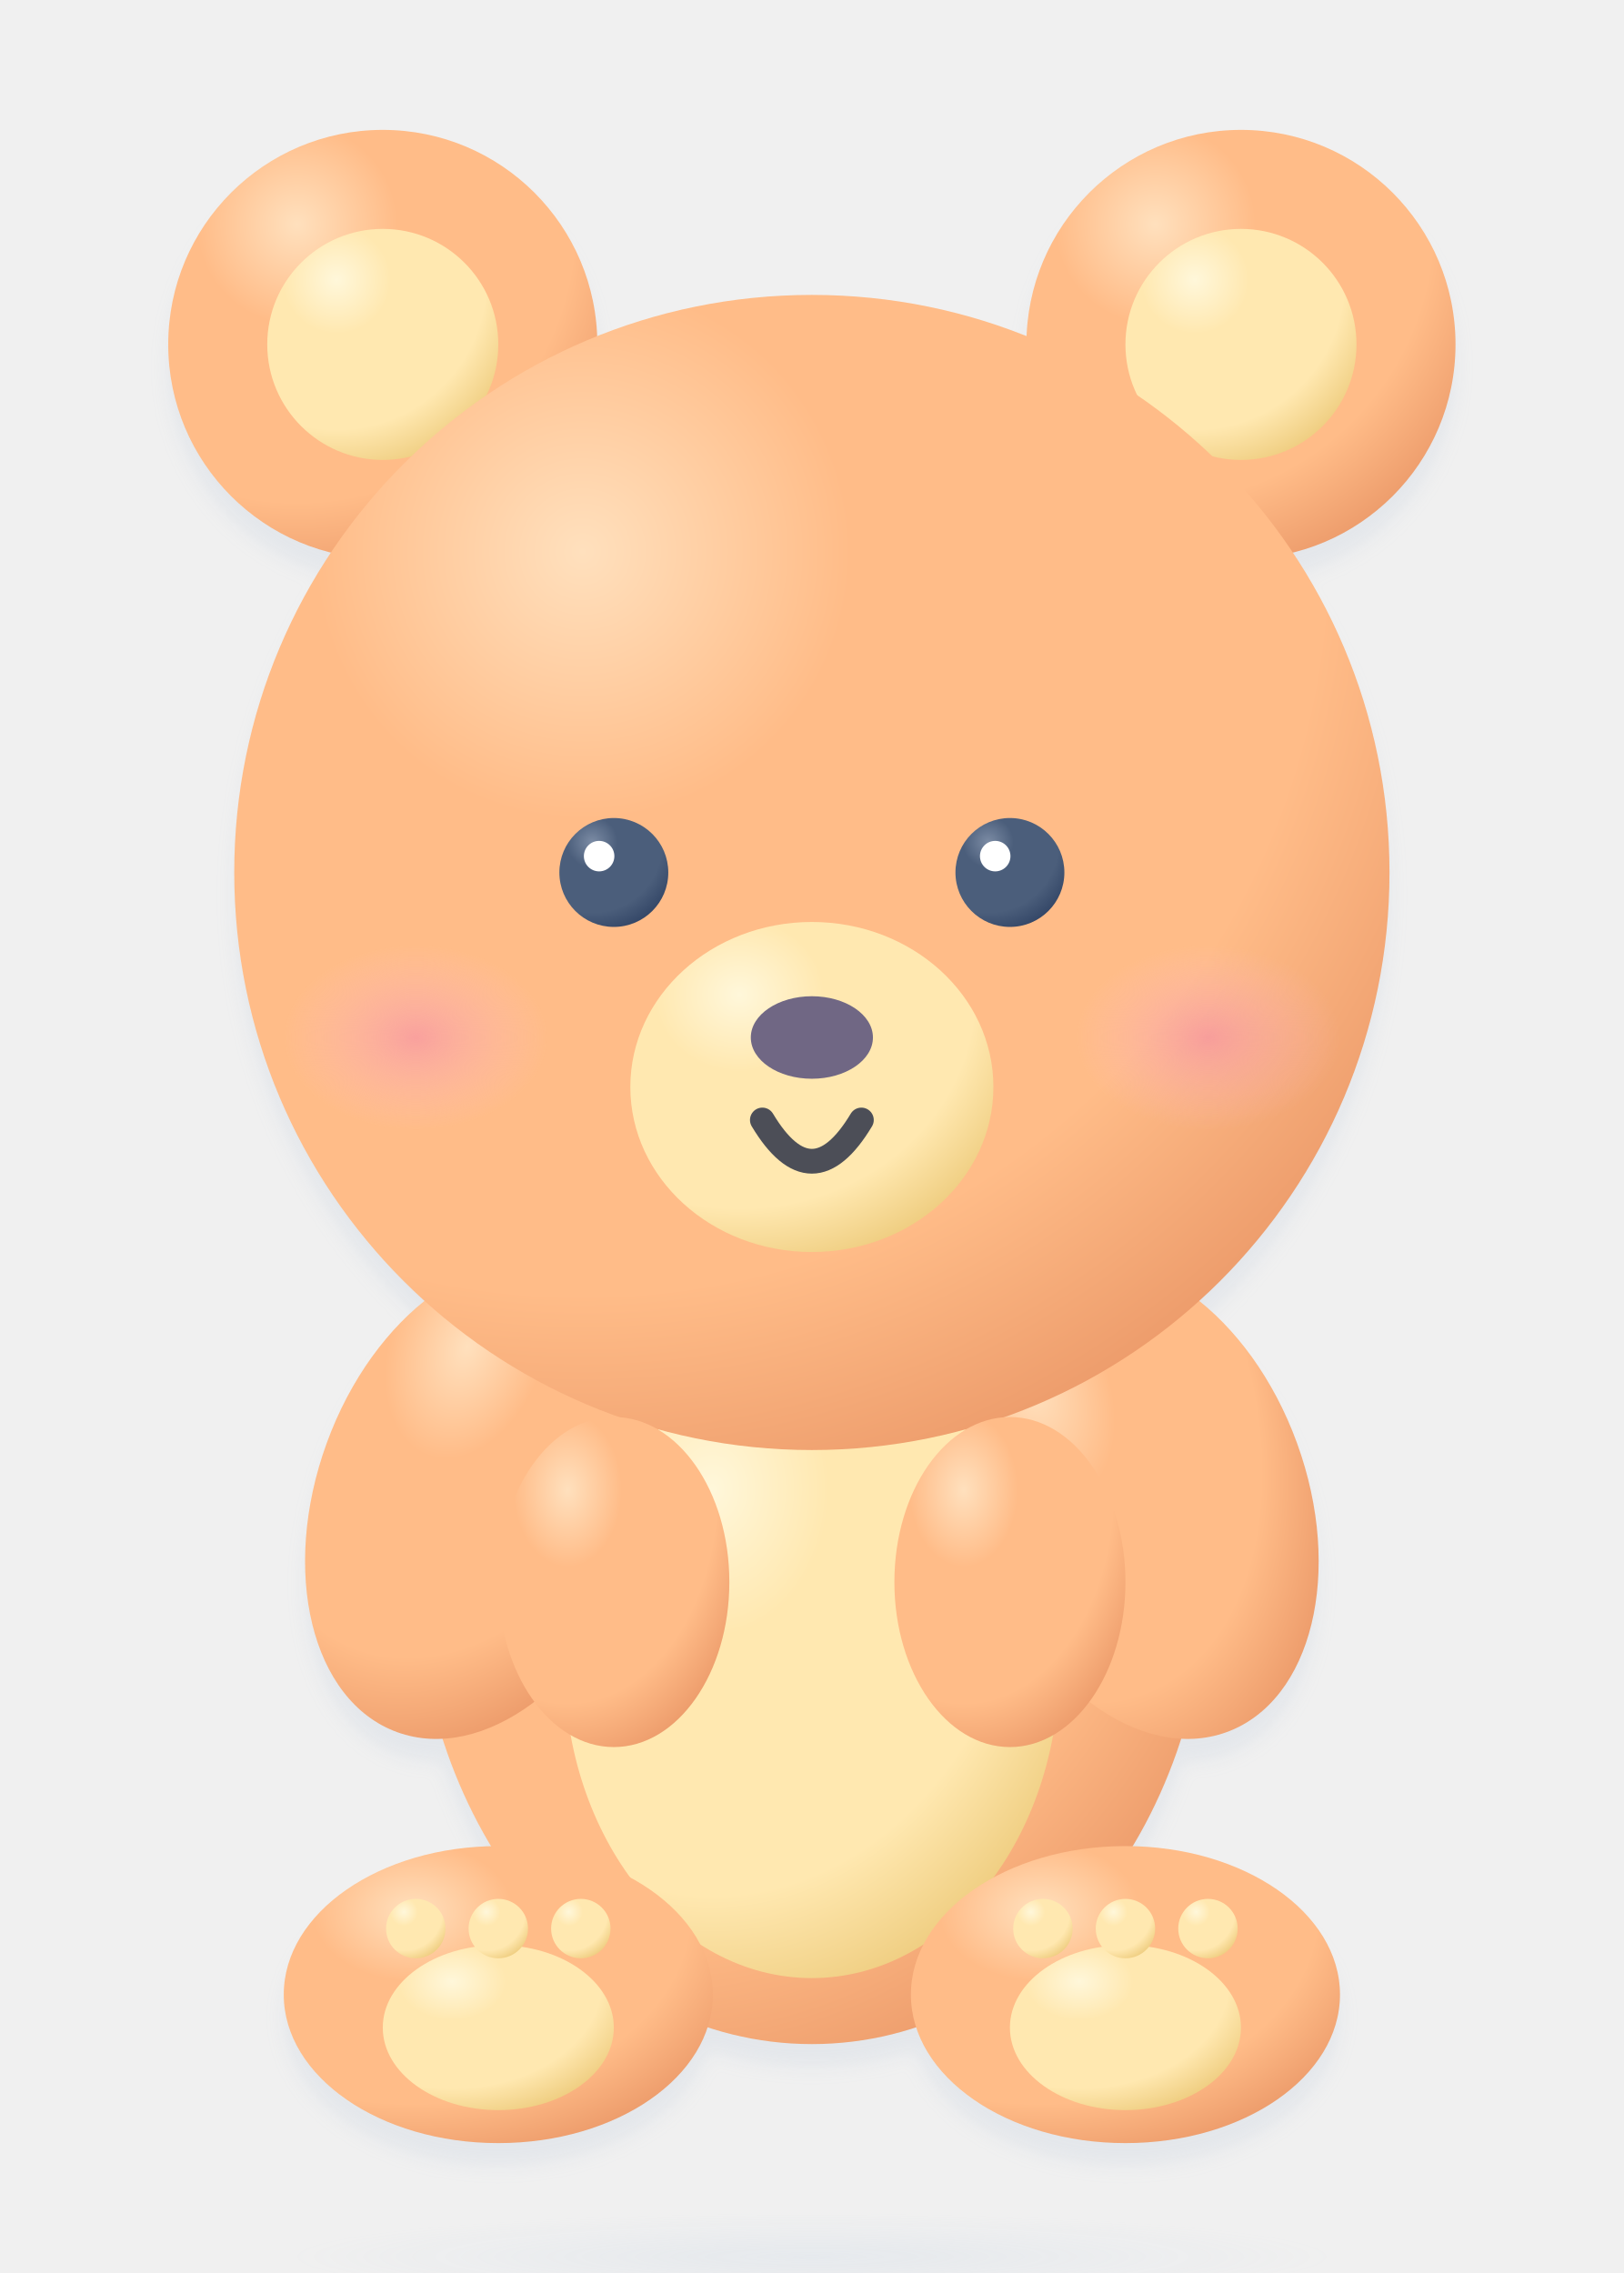
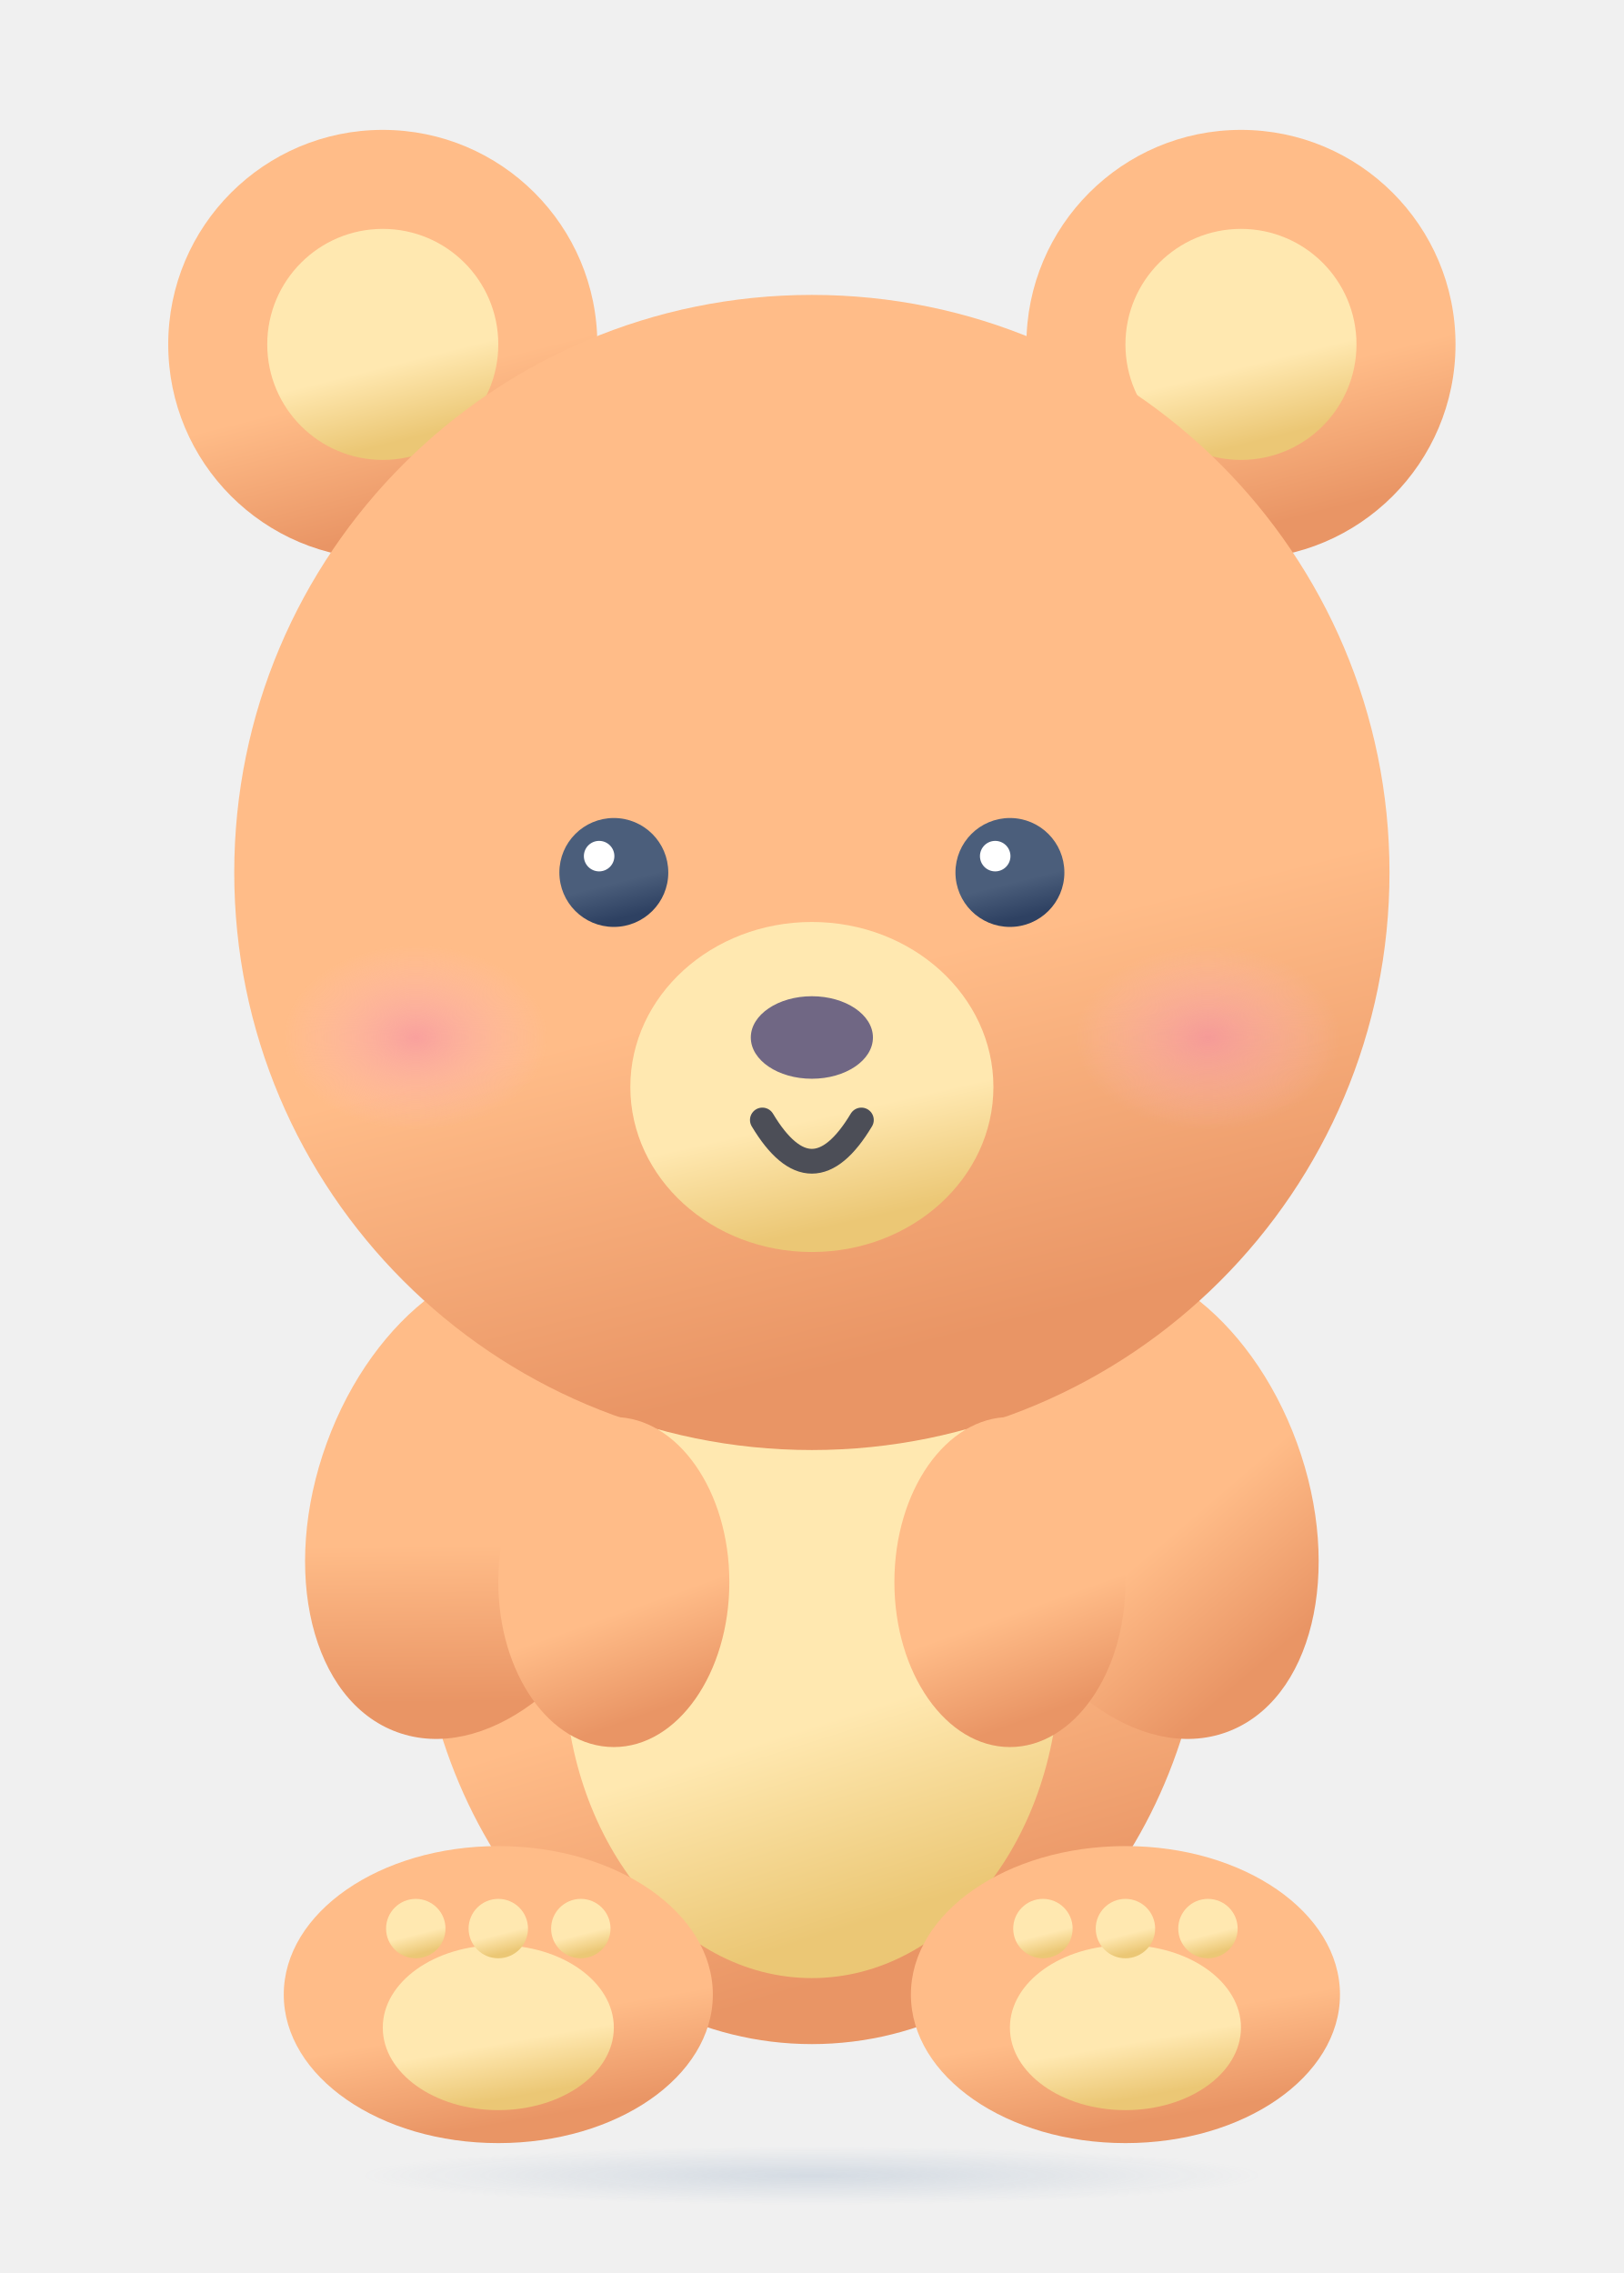
<svg xmlns="http://www.w3.org/2000/svg" viewBox="0 0 100 140" width="100" height="140" preserveAspectRatio="xMidYMid meet">
  <defs>
-     <radialGradient id="orange" cx="30%" cy="22%" r="90%">
-       <stop stop-color="#ffe0bd" />
-       <stop offset=".26" stop-color="#ffbc88" />
-       <stop offset=".72" stop-color="#ffbc88" />
+     <linearGradient id="orange" x1="0" y1="0" x2=".25" y2="1">
+       <stop stop-color="#ffbc88" />
+       <stop offset=".68" stop-color="#ffbc88" />
      <stop offset="1" stop-color="#e99565" />
-     </radialGradient>
-     <radialGradient id="cream" cx="30%" cy="22%" r="90%">
-       <stop stop-color="#fff7da" />
-       <stop offset=".26" stop-color="#ffe8b0" />
-       <stop offset=".72" stop-color="#ffe8b0" />
+     </linearGradient>
+     <linearGradient id="cream" x1="0" y1="0" x2=".25" y2="1">
+       <stop stop-color="#ffe8b0" />
+       <stop offset=".68" stop-color="#ffe8b0" />
      <stop offset="1" stop-color="#ebc775" />
-     </radialGradient>
+     </linearGradient>
    <radialGradient id="blush">
      <stop stop-color="#f58eab" stop-opacity=".6" />
      <stop offset="1" stop-color="#ffc0d1" stop-opacity="0" />
    </radialGradient>
-     <radialGradient id="dark" cx="30%" cy="22%" r="90%">
-       <stop stop-color="#7b8ba4" />
-       <stop offset=".26" stop-color="#4b5e7b" />
-       <stop offset=".72" stop-color="#4b5e7b" />
+     <linearGradient id="dark" x1="0" y1="0" x2=".25" y2="1">
+       <stop stop-color="#4b5e7b" />
+       <stop offset=".68" stop-color="#4b5e7b" />
      <stop offset="1" stop-color="#2e4162" />
+     </linearGradient>
+     <radialGradient id="floor-shadow">
+       <stop stop-color="#6486ad" stop-opacity=".2" />
+       <stop offset=".5" stop-color="#6486ad" stop-opacity=".1" />
+       <stop offset="1" stop-color="#6486ad" stop-opacity="0" />
    </radialGradient>
-     <radialGradient id="floor-shadow">
-       <stop stop-color="#9db9d8" stop-opacity=".12" />
-       <stop offset=".6" stop-color="#9db9d8" stop-opacity=".05" />
-       <stop offset="1" stop-color="#9db9d8" stop-opacity="0" />
-     </radialGradient>
-     <filter id="object-shadow" filterUnits="userSpaceOnUse" x="-10" y="-10" width="120" height="164" color-interpolation-filters="sRGB">
-       <feGaussianBlur in="SourceAlpha" stdDeviation=".55" result="soft-shadow" />
-       <feOffset in="soft-shadow" dy="1.4" result="offset-shadow" />
-       <feFlood flood-color="#96acce" flood-opacity=".14" />
-       <feComposite in2="offset-shadow" operator="in" />
-       <feMerge>
-         <feMergeNode />
-         <feMergeNode in="SourceGraphic" />
-       </feMerge>
-     </filter>
  </defs>
-   <ellipse cx="50.0" cy="139" rx="32.0" ry="2.7" fill="url(#floor-shadow)" />
-   <g filter="url(#object-shadow)">
-     <g id="item-model" transform="translate(-0.819672 -5.213115) scale(1.016393)">
-       <ellipse cx="50" cy="100" rx="24" ry="29" fill="url(#orange)" />
-       <ellipse cx="50" cy="106" rx="15" ry="19" fill="url(#cream)" />
-       <ellipse cx="30" cy="96" rx="10" ry="15" fill="url(#orange)" transform="rotate(20 30 96)" />
-       <ellipse cx="70" cy="96" rx="10" ry="15" fill="url(#orange)" transform="rotate(-20 70 96)" />
-       <circle cx="24" cy="26" r="13" fill="url(#orange)" />
-       <circle cx="76" cy="26" r="13" fill="url(#orange)" />
-       <circle cx="24" cy="26" r="7" fill="url(#cream)" />
-       <circle cx="76" cy="26" r="7" fill="url(#cream)" />
-       <ellipse cx="50" cy="58" rx="35" ry="35" fill="url(#orange)" />
-       <ellipse cx="26" cy="68" rx="8" ry="5.6" fill="url(#blush)" />
-       <ellipse cx="74" cy="68" rx="8" ry="5.6" fill="url(#blush)" />
-       <circle cx="38" cy="58" r="3.3" fill="url(#dark)" />
-       <circle cx="37.109" cy="57.01" r="0.924" fill="#fff" />
-       <circle cx="62" cy="58" r="3.3" fill="url(#dark)" />
-       <circle cx="61.109" cy="57.01" r="0.924" fill="#fff" />
-       <ellipse cx="50" cy="71" rx="11" ry="10" fill="url(#cream)" />
-       <ellipse cx="50" cy="68" rx="3.7" ry="2.5" fill="#706784" />
-       <path d="M47 73 Q50 78 53 73" fill="none" stroke="#4c4e57" stroke-width="1.5" stroke-linecap="round" stroke-linejoin="round" />
-       <ellipse cx="38" cy="101" rx="7" ry="10" fill="url(#orange)" />
-       <ellipse cx="62" cy="101" rx="7" ry="10" fill="url(#orange)" />
-       <ellipse cx="31" cy="126" rx="13" ry="9" fill="url(#orange)" />
-       <ellipse cx="31" cy="128" rx="7" ry="5" fill="url(#cream)" />
-       <circle cx="26" cy="122" r="1.8" fill="url(#cream)" />
-       <circle cx="31" cy="122" r="1.8" fill="url(#cream)" />
-       <circle cx="36" cy="122" r="1.8" fill="url(#cream)" />
-       <ellipse cx="69" cy="126" rx="13" ry="9" fill="url(#orange)" />
-       <ellipse cx="69" cy="128" rx="7" ry="5" fill="url(#cream)" />
-       <circle cx="64" cy="122" r="1.8" fill="url(#cream)" />
-       <circle cx="69" cy="122" r="1.8" fill="url(#cream)" />
-       <circle cx="74" cy="122" r="1.8" fill="url(#cream)" />
-     </g>
+   <ellipse cx="50.0" cy="134" rx="28" ry="1.8" fill="url(#floor-shadow)" />
+   <g id="item-model" transform="translate(-0.819672 -5.213115) scale(1.016393)">
+     <ellipse cx="50" cy="100" rx="24" ry="29" fill="url(#orange)" />
+     <ellipse cx="50" cy="106" rx="15" ry="19" fill="url(#cream)" />
+     <ellipse cx="30" cy="96" rx="10" ry="15" fill="url(#orange)" transform="rotate(20 30 96)" />
+     <ellipse cx="70" cy="96" rx="10" ry="15" fill="url(#orange)" transform="rotate(-20 70 96)" />
+     <circle cx="24" cy="26" r="13" fill="url(#orange)" />
+     <circle cx="76" cy="26" r="13" fill="url(#orange)" />
+     <circle cx="24" cy="26" r="7" fill="url(#cream)" />
+     <circle cx="76" cy="26" r="7" fill="url(#cream)" />
+     <ellipse cx="50" cy="58" rx="35" ry="35" fill="url(#orange)" />
+     <ellipse cx="26" cy="68" rx="8" ry="5.6" fill="url(#blush)" />
+     <ellipse cx="74" cy="68" rx="8" ry="5.6" fill="url(#blush)" />
+     <circle cx="38" cy="58" r="3.3" fill="url(#dark)" />
+     <circle cx="37.109" cy="57.01" r="0.924" fill="#fff" />
+     <circle cx="62" cy="58" r="3.3" fill="url(#dark)" />
+     <circle cx="61.109" cy="57.01" r="0.924" fill="#fff" />
+     <ellipse cx="50" cy="71" rx="11" ry="10" fill="url(#cream)" />
+     <ellipse cx="50" cy="68" rx="3.7" ry="2.5" fill="#706784" />
+     <path d="M47 73 Q50 78 53 73" fill="none" stroke="#4c4e57" stroke-width="1.5" stroke-linecap="round" stroke-linejoin="round" />
+     <ellipse cx="38" cy="101" rx="7" ry="10" fill="url(#orange)" />
+     <ellipse cx="62" cy="101" rx="7" ry="10" fill="url(#orange)" />
+     <ellipse cx="31" cy="126" rx="13" ry="9" fill="url(#orange)" />
+     <ellipse cx="31" cy="128" rx="7" ry="5" fill="url(#cream)" />
+     <circle cx="26" cy="122" r="1.8" fill="url(#cream)" />
+     <circle cx="31" cy="122" r="1.8" fill="url(#cream)" />
+     <circle cx="36" cy="122" r="1.8" fill="url(#cream)" />
+     <ellipse cx="69" cy="126" rx="13" ry="9" fill="url(#orange)" />
+     <ellipse cx="69" cy="128" rx="7" ry="5" fill="url(#cream)" />
+     <circle cx="64" cy="122" r="1.8" fill="url(#cream)" />
+     <circle cx="69" cy="122" r="1.8" fill="url(#cream)" />
+     <circle cx="74" cy="122" r="1.8" fill="url(#cream)" />
  </g>
</svg>
